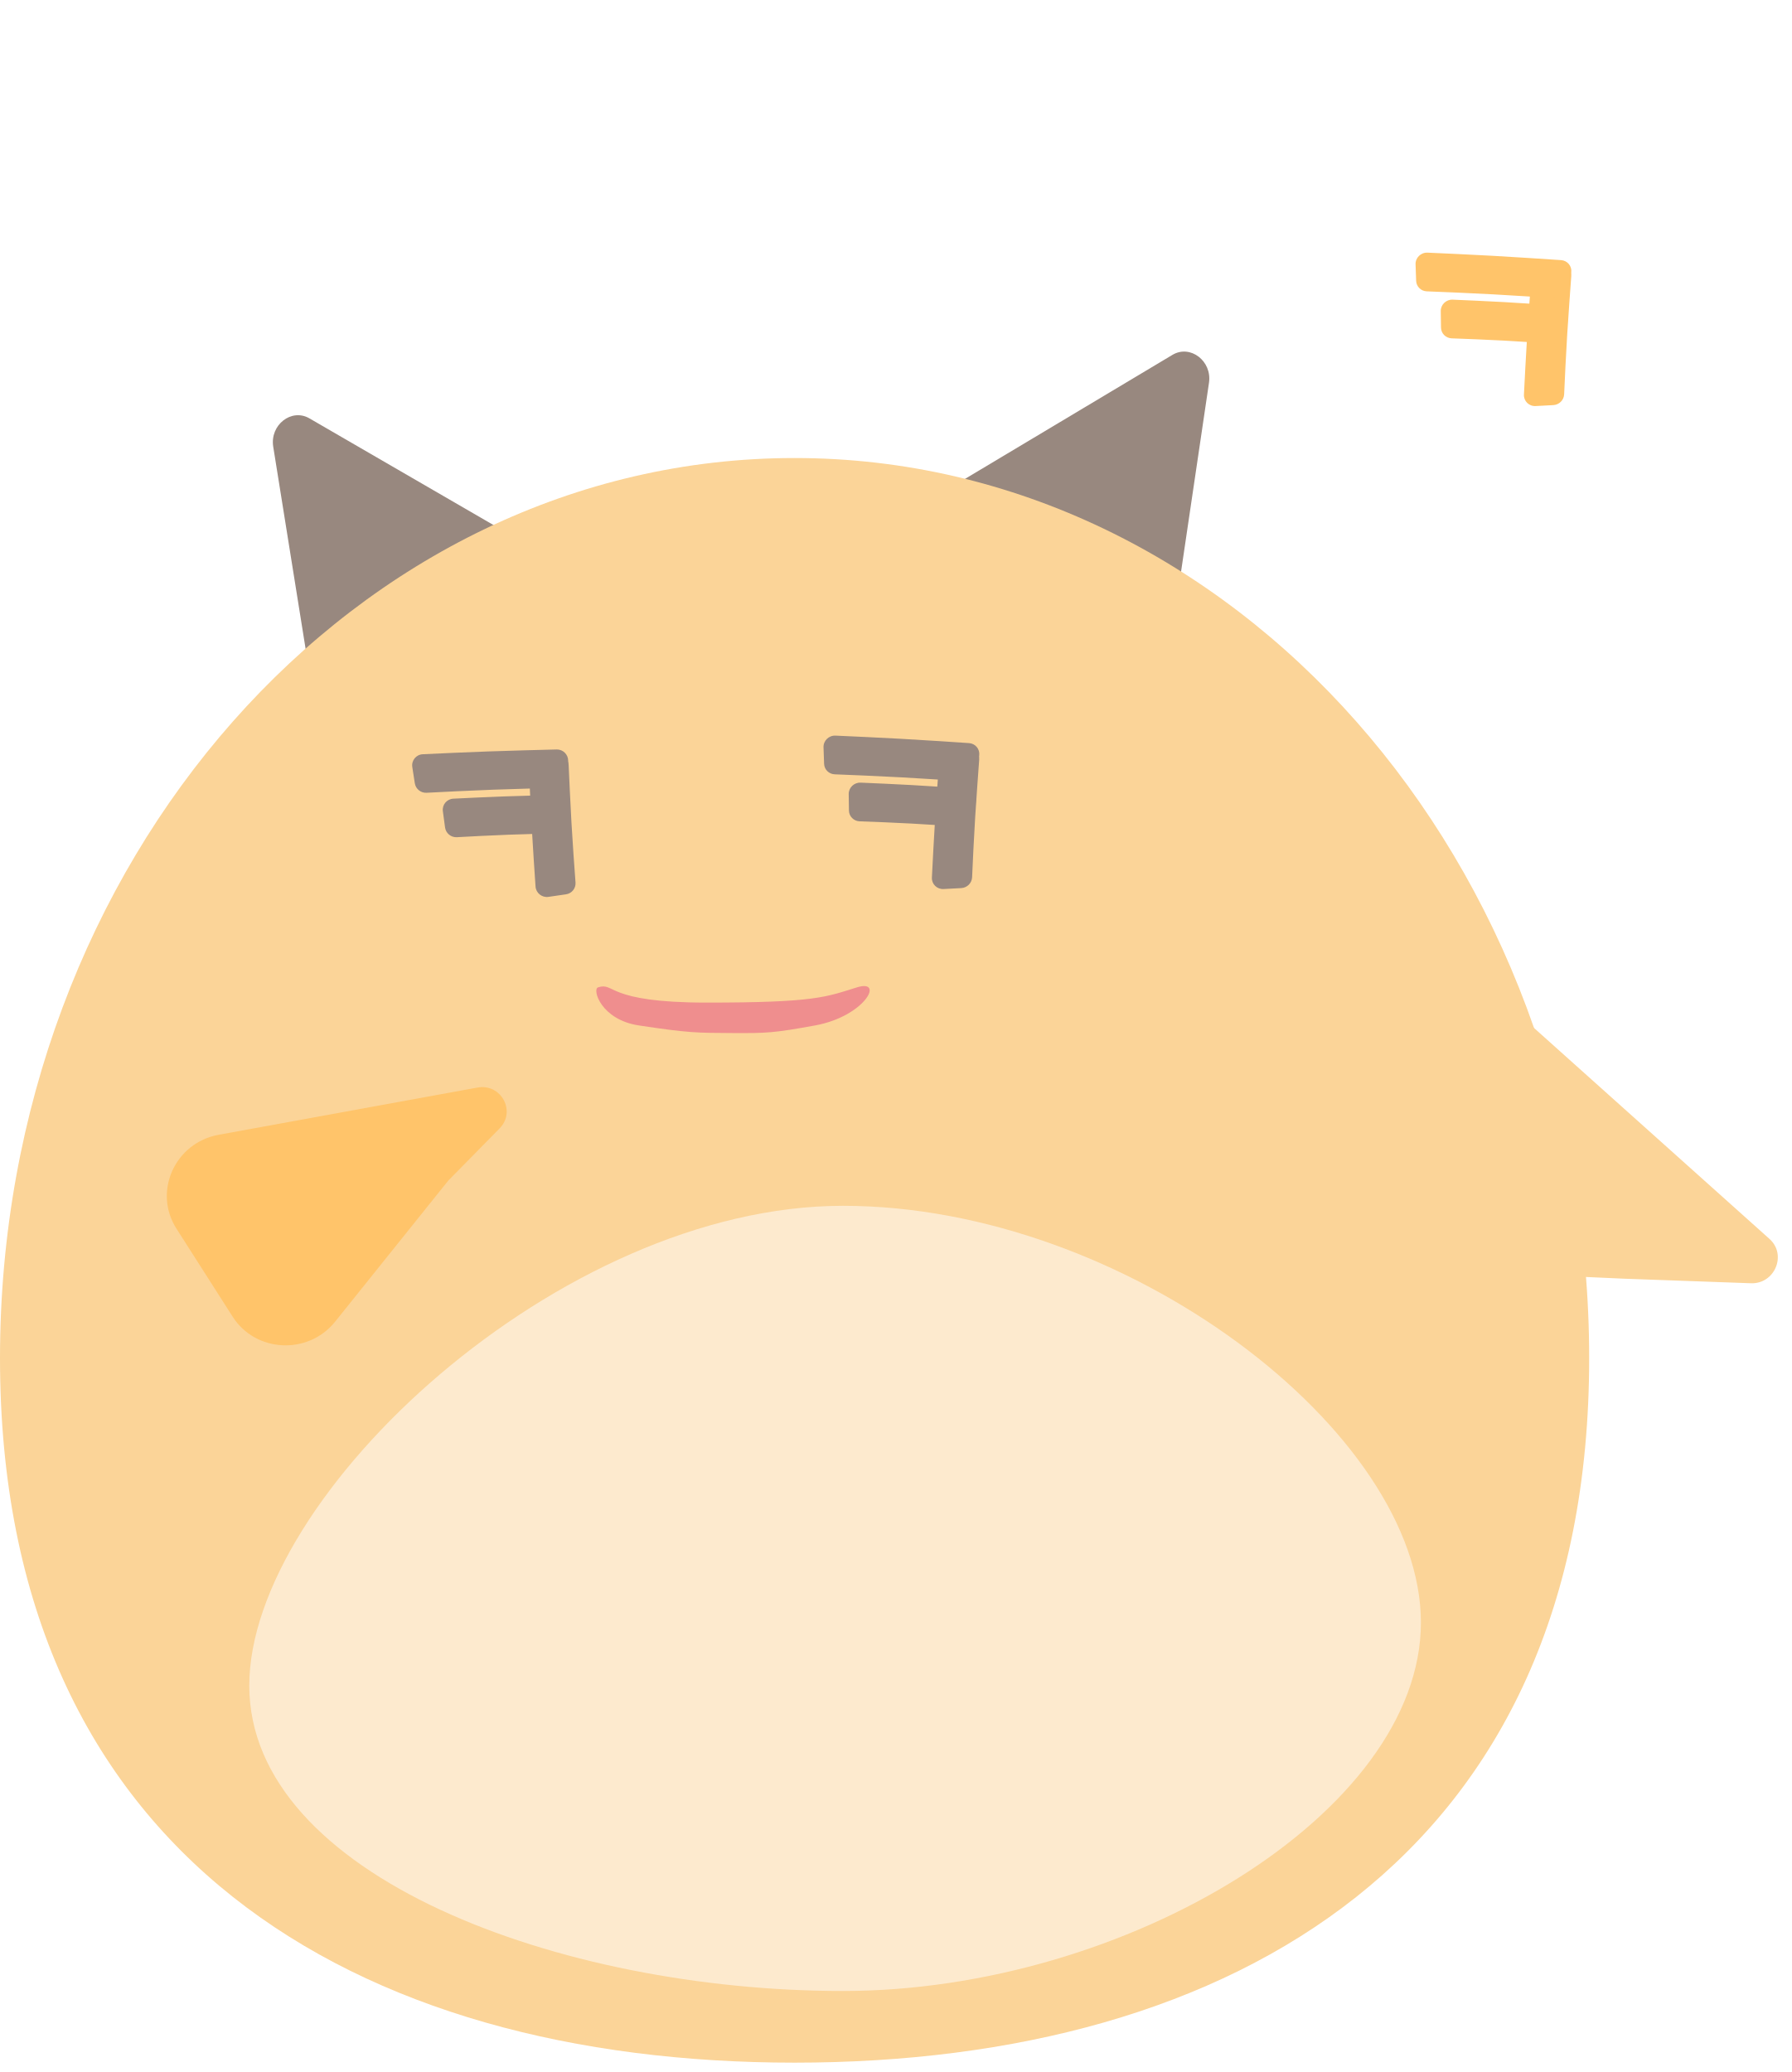
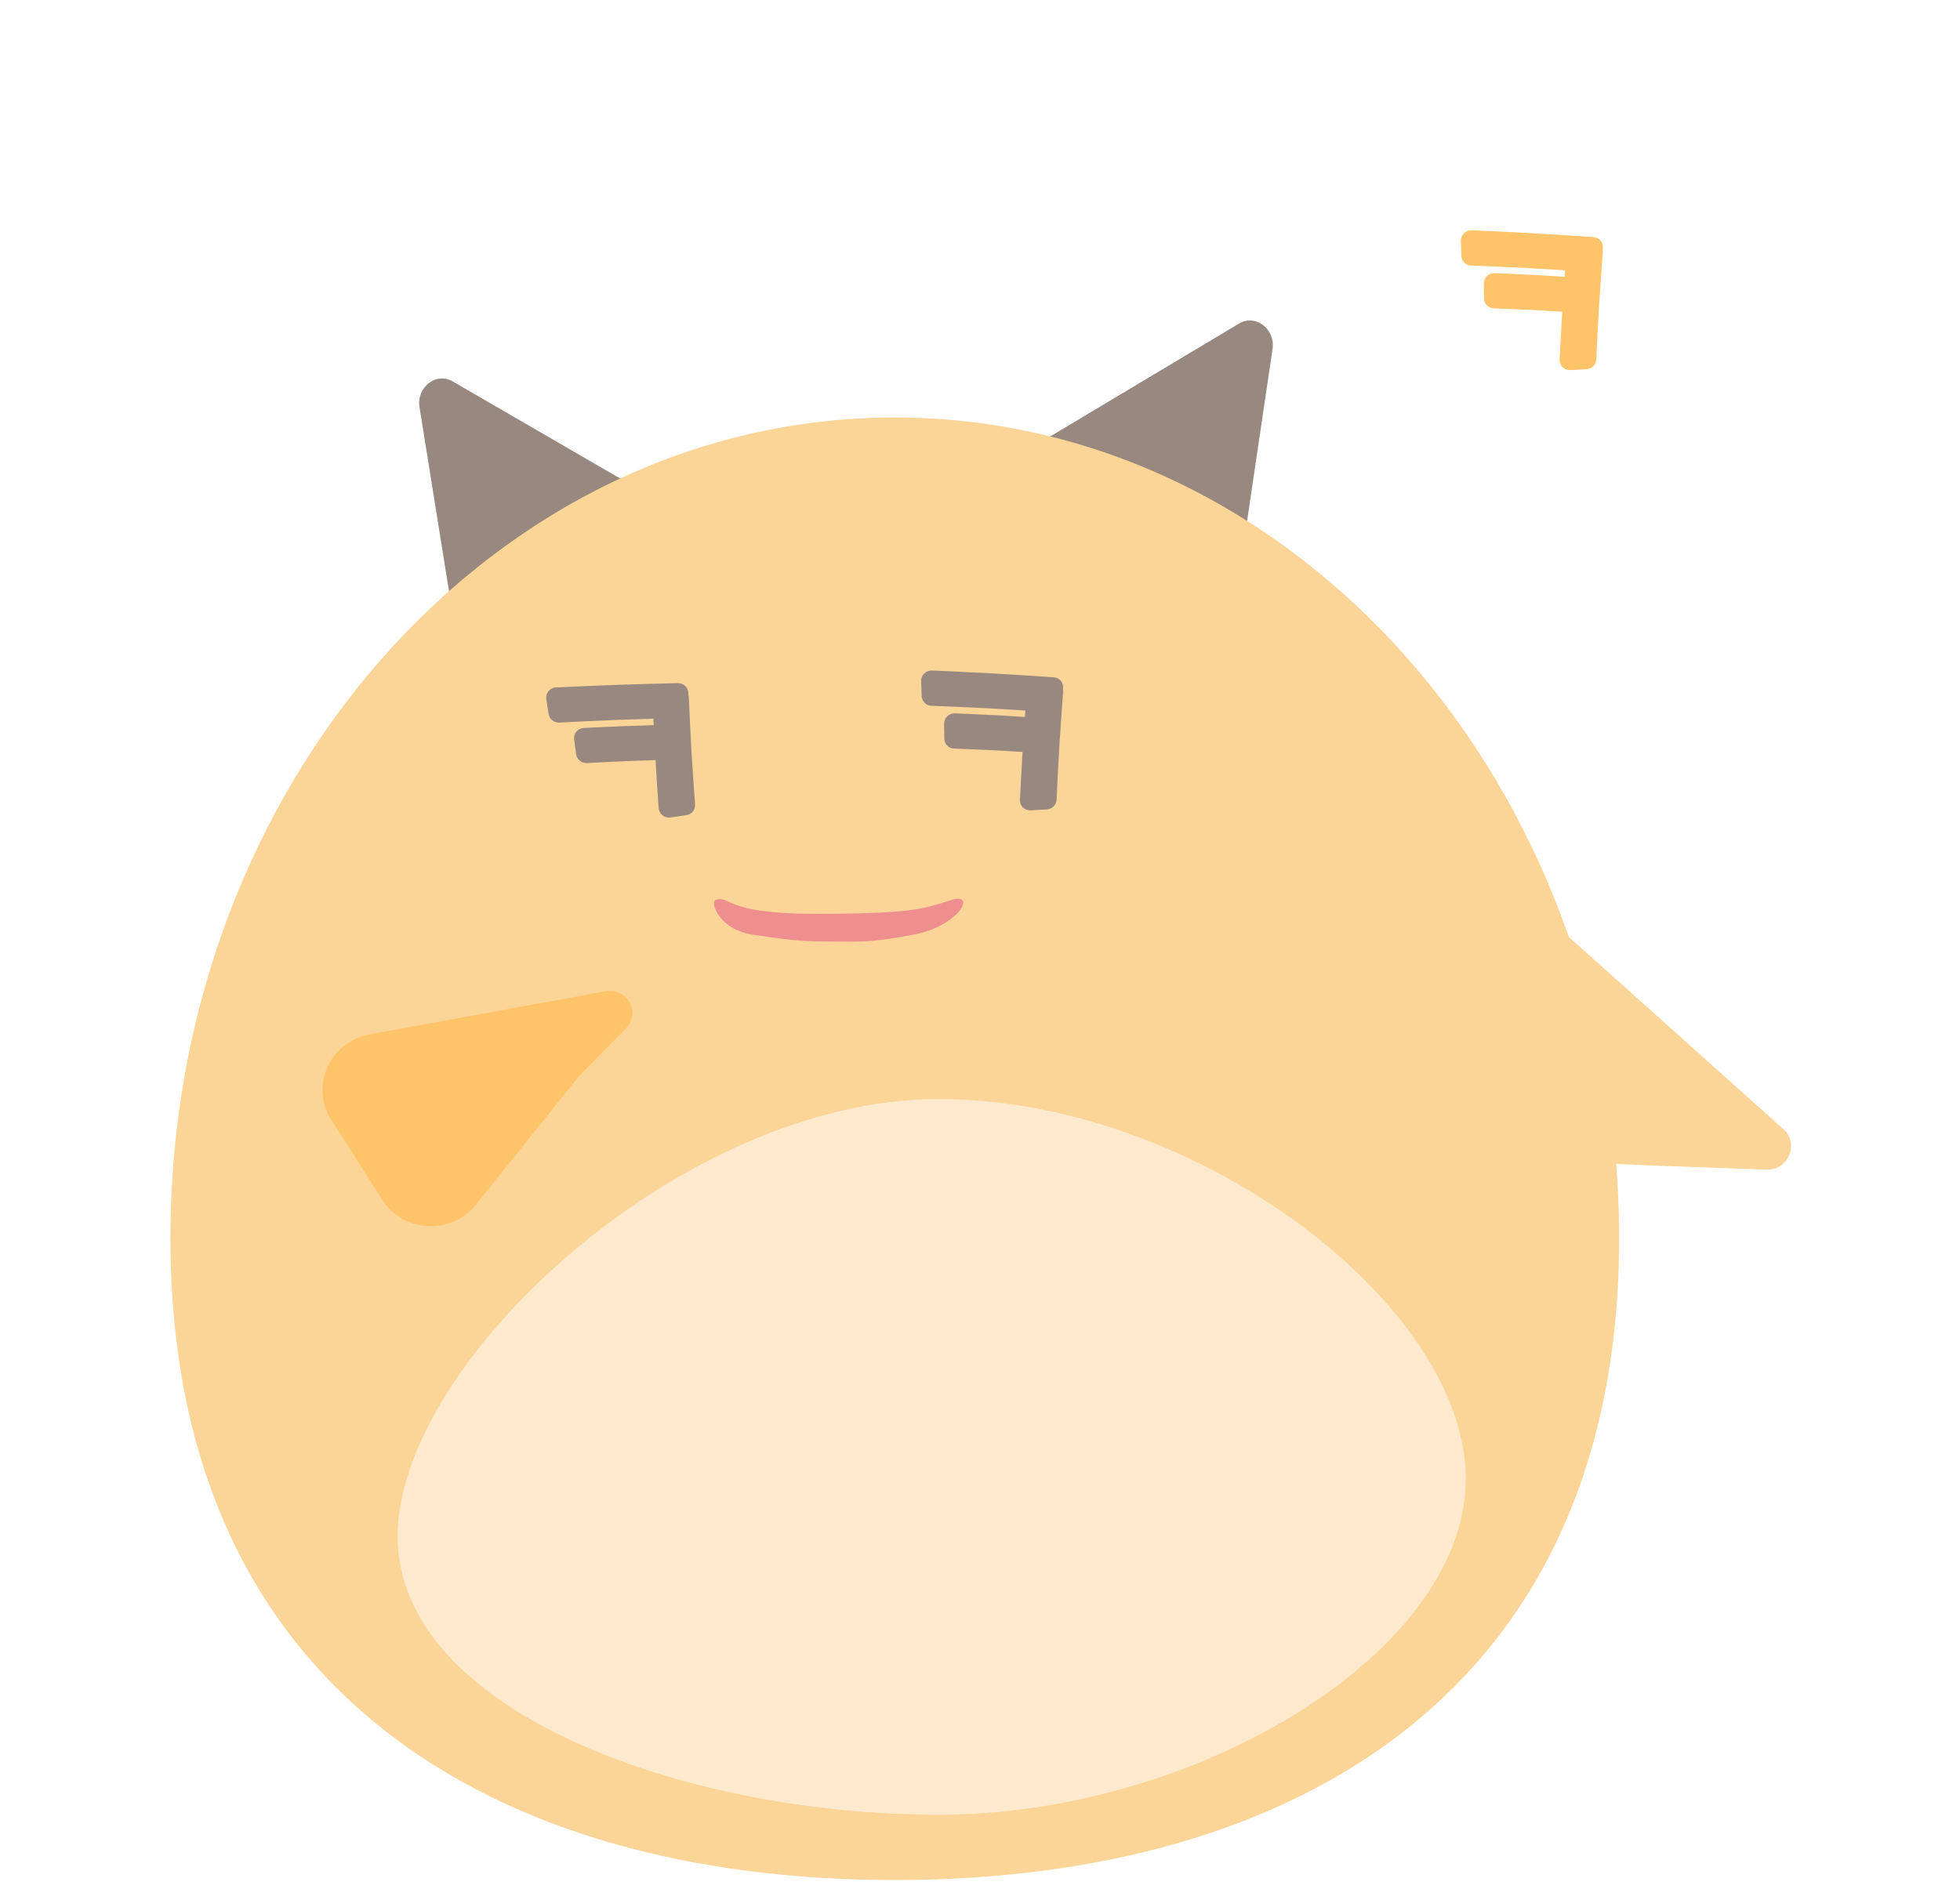
- <svg xmlns="http://www.w3.org/2000/svg" width="115" height="133" viewBox="0 0 115 133" fill="none">
-   <path d="M112.384 82.371C113.914 82.426 114.705 80.539 113.575 79.527L97.537 65.158C97.07 64.739 96.314 64.975 96.154 65.589L92.259 80.543C92.125 81.056 92.492 81.554 93.02 81.577L104.309 82.081L112.384 82.371Z" fill="#FBD498" />
-   <path d="M75.252 22.779C76.396 22.095 77.805 23.171 77.598 24.57L75.36 39.706L59 32.496L75.252 22.779Z" fill="#98887F" />
-   <path d="M19.857 26.853C18.706 26.186 17.313 27.279 17.537 28.675L19.957 43.783L36.229 36.341L19.857 26.853Z" fill="#98887F" />
-   <path d="M102 87.177C102 119.086 79.166 132.4 51 132.4C22.834 132.4 0 119.086 0 87.177C0 55.268 22.834 29.4 51 29.4C79.166 29.4 102 55.268 102 87.177Z" fill="#FBD498" />
-   <path d="M60.562 57.066C60.139 57.088 59.793 56.75 59.813 56.332C59.86 55.393 59.943 53.789 60.018 52.586C60.096 51.343 60.227 49.57 60.301 48.584C60.331 48.183 60.691 47.881 61.096 47.915L62.2 48.009C62.59 48.042 62.877 48.375 62.849 48.761C62.783 49.653 62.668 51.234 62.591 52.459C62.512 53.711 62.434 55.395 62.394 56.311C62.378 56.684 62.074 56.986 61.697 57.006L60.562 57.066Z" fill="#98887F" />
-   <path d="M52.857 47.969C52.842 47.548 53.197 47.2 53.623 47.219C54.641 47.264 56.432 47.346 57.769 47.42C59.151 47.497 61.132 47.627 62.196 47.699C62.604 47.726 62.899 48.081 62.851 48.483L62.726 49.51C62.679 49.893 62.334 50.176 61.946 50.151C60.984 50.087 59.213 49.973 57.848 49.897C56.45 49.819 54.561 49.742 53.576 49.703C53.202 49.688 52.907 49.395 52.894 49.026L52.857 47.969Z" fill="#98887F" />
-   <path d="M54.474 50.974C54.467 50.559 54.819 50.22 55.238 50.237C56.086 50.273 57.46 50.333 58.498 50.391C59.574 50.451 61.093 50.554 61.986 50.615C62.39 50.643 62.684 50.994 62.639 51.393L62.523 52.421C62.479 52.807 62.132 53.094 61.74 53.068C60.932 53.013 59.582 52.924 58.528 52.865C57.448 52.805 56.008 52.75 55.175 52.72C54.794 52.706 54.495 52.404 54.489 52.028L54.474 50.974Z" fill="#98887F" />
-   <path d="M98.562 26.064C98.139 26.086 97.793 25.748 97.813 25.33C97.86 24.391 97.943 22.787 98.018 21.584C98.096 20.341 98.227 18.568 98.301 17.582C98.331 17.181 98.691 16.879 99.096 16.913L100.2 17.007C100.59 17.04 100.877 17.373 100.849 17.759C100.783 18.651 100.668 20.232 100.591 21.457C100.512 22.709 100.434 24.393 100.394 25.309C100.378 25.682 100.074 25.984 99.697 26.004L98.562 26.064Z" fill="#FFC46A" />
-   <path d="M90.857 16.968C90.842 16.547 91.197 16.198 91.623 16.217C92.641 16.262 94.432 16.344 95.769 16.418C97.151 16.495 99.132 16.625 100.196 16.697C100.604 16.724 100.899 17.079 100.851 17.48L100.726 18.508C100.679 18.891 100.335 19.174 99.946 19.149C98.984 19.085 97.213 18.971 95.848 18.895C94.45 18.817 92.561 18.739 91.576 18.701C91.202 18.686 90.907 18.393 90.894 18.024L90.857 16.968Z" fill="#FFC46A" />
-   <path d="M92.474 19.972C92.467 19.557 92.819 19.218 93.238 19.235C94.086 19.271 95.46 19.331 96.498 19.389C97.574 19.449 99.093 19.552 99.986 19.613C100.39 19.641 100.684 19.992 100.639 20.391L100.523 21.419C100.479 21.805 100.132 22.093 99.74 22.066C98.932 22.011 97.582 21.922 96.528 21.863C95.448 21.803 94.008 21.748 93.175 21.718C92.794 21.704 92.495 21.402 92.49 21.026L92.474 19.972Z" fill="#FFC46A" />
-   <path d="M35.202 57.569C34.785 57.63 34.402 57.323 34.373 56.904C34.309 55.967 34.201 54.367 34.134 53.165C34.065 51.924 33.985 50.152 33.942 49.165C33.924 48.761 34.245 48.427 34.651 48.424L35.766 48.417C36.156 48.414 36.481 48.721 36.498 49.109C36.538 50.002 36.611 51.581 36.679 52.804C36.749 54.055 36.871 55.733 36.939 56.647C36.967 57.021 36.702 57.351 36.33 57.405L35.202 57.569Z" fill="#98887F" />
-   <path d="M26.463 49.234C26.398 48.815 26.709 48.434 27.134 48.414C28.151 48.366 29.946 48.283 31.286 48.236C32.672 48.186 34.66 48.135 35.727 48.108C36.134 48.098 36.469 48.426 36.468 48.832L36.466 49.857C36.465 50.244 36.157 50.559 35.768 50.569C34.804 50.593 33.027 50.642 31.657 50.69C30.256 50.74 28.364 50.836 27.38 50.887C27.008 50.907 26.681 50.642 26.624 50.275L26.463 49.234Z" fill="#98887F" />
-   <path d="M28.425 52.072C28.369 51.658 28.678 51.287 29.096 51.266C29.944 51.224 31.32 51.159 32.361 51.121C33.439 51.083 34.965 51.046 35.861 51.026C36.265 51.017 36.598 51.341 36.6 51.743L36.606 52.769C36.609 53.159 36.298 53.477 35.907 53.486C35.096 53.506 33.741 53.54 32.683 53.578C31.6 53.617 30.159 53.693 29.326 53.739C28.948 53.761 28.615 53.487 28.565 53.112L28.425 52.072Z" fill="#98887F" />
-   <path d="M40.999 65.821C44.216 66.309 44.727 66.297 46.961 66.31C49.196 66.323 49.642 66.31 52.323 65.821C55.499 65.242 56.806 62.818 55.004 63.378C52.999 64.001 52.323 64.356 45.353 64.356C38.831 64.356 39.499 63.022 38.383 63.378C37.999 63.501 38.571 65.452 40.999 65.821Z" fill="#EF8E8E" />
-   <path d="M91.2 104.146C91.2 116.363 72.267 127.8 54.103 127.8C35.94 127.8 16 120.409 16 108.193C16 95.976 35.94 77.4 54.103 77.4C72.267 77.4 91.2 91.929 91.2 104.146Z" fill="#FDEACE" />
-   <path d="M32.065 72.433C33.144 71.336 32.166 69.532 30.644 69.81L14.034 72.841C11.223 73.354 9.811 76.494 11.325 78.865L14.931 84.514C16.409 86.829 19.781 86.993 21.512 84.834L28.773 75.78L32.065 72.433Z" fill="#FFC46A" />
+ <svg xmlns="http://www.w3.org/2000/svg" width="138" height="133" viewBox="0 0 138 133" fill="none">
+   <path d="M124.384 82.371C125.914 82.426 126.705 80.539 125.575 79.527L109.537 65.158C109.07 64.739 108.314 64.975 108.154 65.589L104.259 80.543C104.125 81.056 104.492 81.554 105.02 81.577L116.309 82.081L124.384 82.371Z" fill="#FBD498" />
+   <path d="M87.252 22.779C88.396 22.095 89.805 23.171 89.598 24.57L87.36 39.706L71 32.496L87.252 22.779Z" fill="#98887F" />
+   <path d="M31.857 26.853C30.706 26.186 29.313 27.279 29.537 28.675L31.957 43.783L48.229 36.341L31.857 26.853Z" fill="#98887F" />
+   <path d="M114 87.177C114 119.086 91.166 132.4 63 132.4C34.834 132.4 12 119.086 12 87.177C12 55.268 34.834 29.4 63 29.4C91.166 29.4 114 55.268 114 87.177Z" fill="#FBD498" />
+   <path d="M72.562 57.066C72.139 57.088 71.793 56.75 71.813 56.332C71.86 55.393 71.943 53.789 72.018 52.586C72.096 51.343 72.227 49.57 72.301 48.584C72.331 48.183 72.691 47.881 73.096 47.915L74.2 48.009C74.59 48.042 74.877 48.375 74.849 48.761C74.783 49.653 74.668 51.234 74.591 52.459C74.512 53.711 74.434 55.395 74.394 56.311C74.378 56.684 74.074 56.986 73.697 57.006L72.562 57.066Z" fill="#98887F" />
+   <path d="M64.857 47.969C64.842 47.548 65.197 47.2 65.623 47.219C66.641 47.264 68.432 47.346 69.769 47.42C71.151 47.497 73.132 47.627 74.196 47.699C74.604 47.726 74.899 48.081 74.851 48.483L74.726 49.51C74.679 49.893 74.335 50.176 73.946 50.151C72.984 50.087 71.213 49.973 69.848 49.897C68.45 49.819 66.561 49.742 65.576 49.703C65.202 49.688 64.907 49.395 64.894 49.026L64.857 47.969Z" fill="#98887F" />
+   <path d="M66.474 50.974C66.467 50.559 66.819 50.22 67.238 50.237C68.086 50.273 69.46 50.333 70.498 50.391C71.574 50.451 73.093 50.554 73.986 50.615C74.39 50.643 74.684 50.994 74.639 51.393L74.523 52.421C74.479 52.807 74.132 53.094 73.74 53.068C72.932 53.013 71.582 52.924 70.528 52.865C69.448 52.805 68.008 52.75 67.175 52.72C66.794 52.706 66.495 52.404 66.49 52.028L66.474 50.974Z" fill="#98887F" />
+   <path d="M110.562 26.064C110.139 26.086 109.793 25.748 109.813 25.33C109.86 24.391 109.943 22.787 110.018 21.584C110.096 20.341 110.227 18.568 110.301 17.582C110.331 17.181 110.691 16.879 111.096 16.913L112.2 17.007C112.59 17.04 112.877 17.373 112.849 17.759C112.783 18.651 112.668 20.232 112.591 21.457C112.512 22.709 112.434 24.393 112.394 25.309C112.378 25.682 112.074 25.984 111.697 26.004L110.562 26.064Z" fill="#FFC46A" />
+   <path d="M102.857 16.968C102.842 16.547 103.197 16.198 103.623 16.217C104.641 16.262 106.432 16.344 107.769 16.418C109.151 16.495 111.132 16.625 112.196 16.697C112.604 16.724 112.899 17.079 112.851 17.48L112.726 18.508C112.679 18.891 112.335 19.174 111.946 19.149C110.984 19.085 109.213 18.971 107.848 18.895C106.45 18.817 104.561 18.739 103.576 18.701C103.202 18.686 102.907 18.393 102.894 18.024L102.857 16.968Z" fill="#FFC46A" />
+   <path d="M104.474 19.972C104.467 19.557 104.819 19.218 105.238 19.235C106.086 19.271 107.46 19.331 108.498 19.389C109.574 19.449 111.093 19.552 111.986 19.613C112.39 19.641 112.684 19.992 112.639 20.391L112.523 21.419C112.479 21.805 112.132 22.093 111.74 22.066C110.932 22.011 109.582 21.922 108.528 21.863C107.448 21.803 106.009 21.748 105.175 21.718C104.794 21.704 104.495 21.402 104.49 21.026L104.474 19.972Z" fill="#FFC46A" />
+   <path d="M47.202 57.569C46.785 57.63 46.402 57.323 46.373 56.904C46.309 55.967 46.201 54.367 46.134 53.165C46.065 51.924 45.985 50.152 45.942 49.165C45.924 48.761 46.245 48.427 46.651 48.424L47.766 48.417C48.156 48.414 48.481 48.721 48.498 49.109C48.538 50.002 48.611 51.581 48.679 52.804C48.749 54.055 48.871 55.733 48.939 56.647C48.967 57.021 48.702 57.351 48.33 57.405L47.202 57.569Z" fill="#98887F" />
+   <path d="M38.463 49.234C38.398 48.815 38.709 48.434 39.134 48.414C40.151 48.366 41.946 48.283 43.286 48.236C44.672 48.186 46.66 48.135 47.727 48.108C48.134 48.098 48.469 48.426 48.468 48.832L48.466 49.857C48.465 50.244 48.157 50.559 47.768 50.569C46.804 50.593 45.027 50.642 43.657 50.69C42.256 50.74 40.364 50.836 39.38 50.887C39.008 50.907 38.681 50.642 38.624 50.275L38.463 49.234Z" fill="#98887F" />
+   <path d="M40.425 52.072C40.37 51.658 40.678 51.287 41.096 51.266C41.944 51.224 43.32 51.159 44.361 51.121C45.439 51.083 46.965 51.046 47.861 51.026C48.265 51.017 48.598 51.341 48.6 51.743L48.606 52.769C48.609 53.159 48.298 53.477 47.907 53.486C47.096 53.506 45.741 53.54 44.683 53.578C43.6 53.617 42.159 53.693 41.326 53.739C40.948 53.761 40.615 53.487 40.565 53.112L40.425 52.072Z" fill="#98887F" />
+   <path d="M52.999 65.821C56.216 66.309 56.727 66.297 58.961 66.31C61.196 66.323 61.642 66.31 64.323 65.821C67.499 65.242 68.806 62.818 67.004 63.378C64.999 64.001 64.323 64.356 57.353 64.356C50.831 64.356 51.499 63.022 50.383 63.378C49.999 63.501 50.571 65.452 52.999 65.821Z" fill="#EF8E8E" />
+   <path d="M103.2 104.146C103.2 116.363 84.267 127.8 66.103 127.8C47.94 127.8 28 120.409 28 108.193C28 95.976 47.94 77.4 66.103 77.4C84.267 77.4 103.2 91.929 103.2 104.146Z" fill="#FDEACE" />
+   <path d="M44.065 72.433C45.144 71.336 44.166 69.532 42.644 69.81L26.034 72.841C23.223 73.354 21.811 76.494 23.325 78.865L26.931 84.514C28.409 86.829 31.781 86.993 33.512 84.834L40.773 75.78L44.065 72.433Z" fill="#FFC46A" />
</svg>
